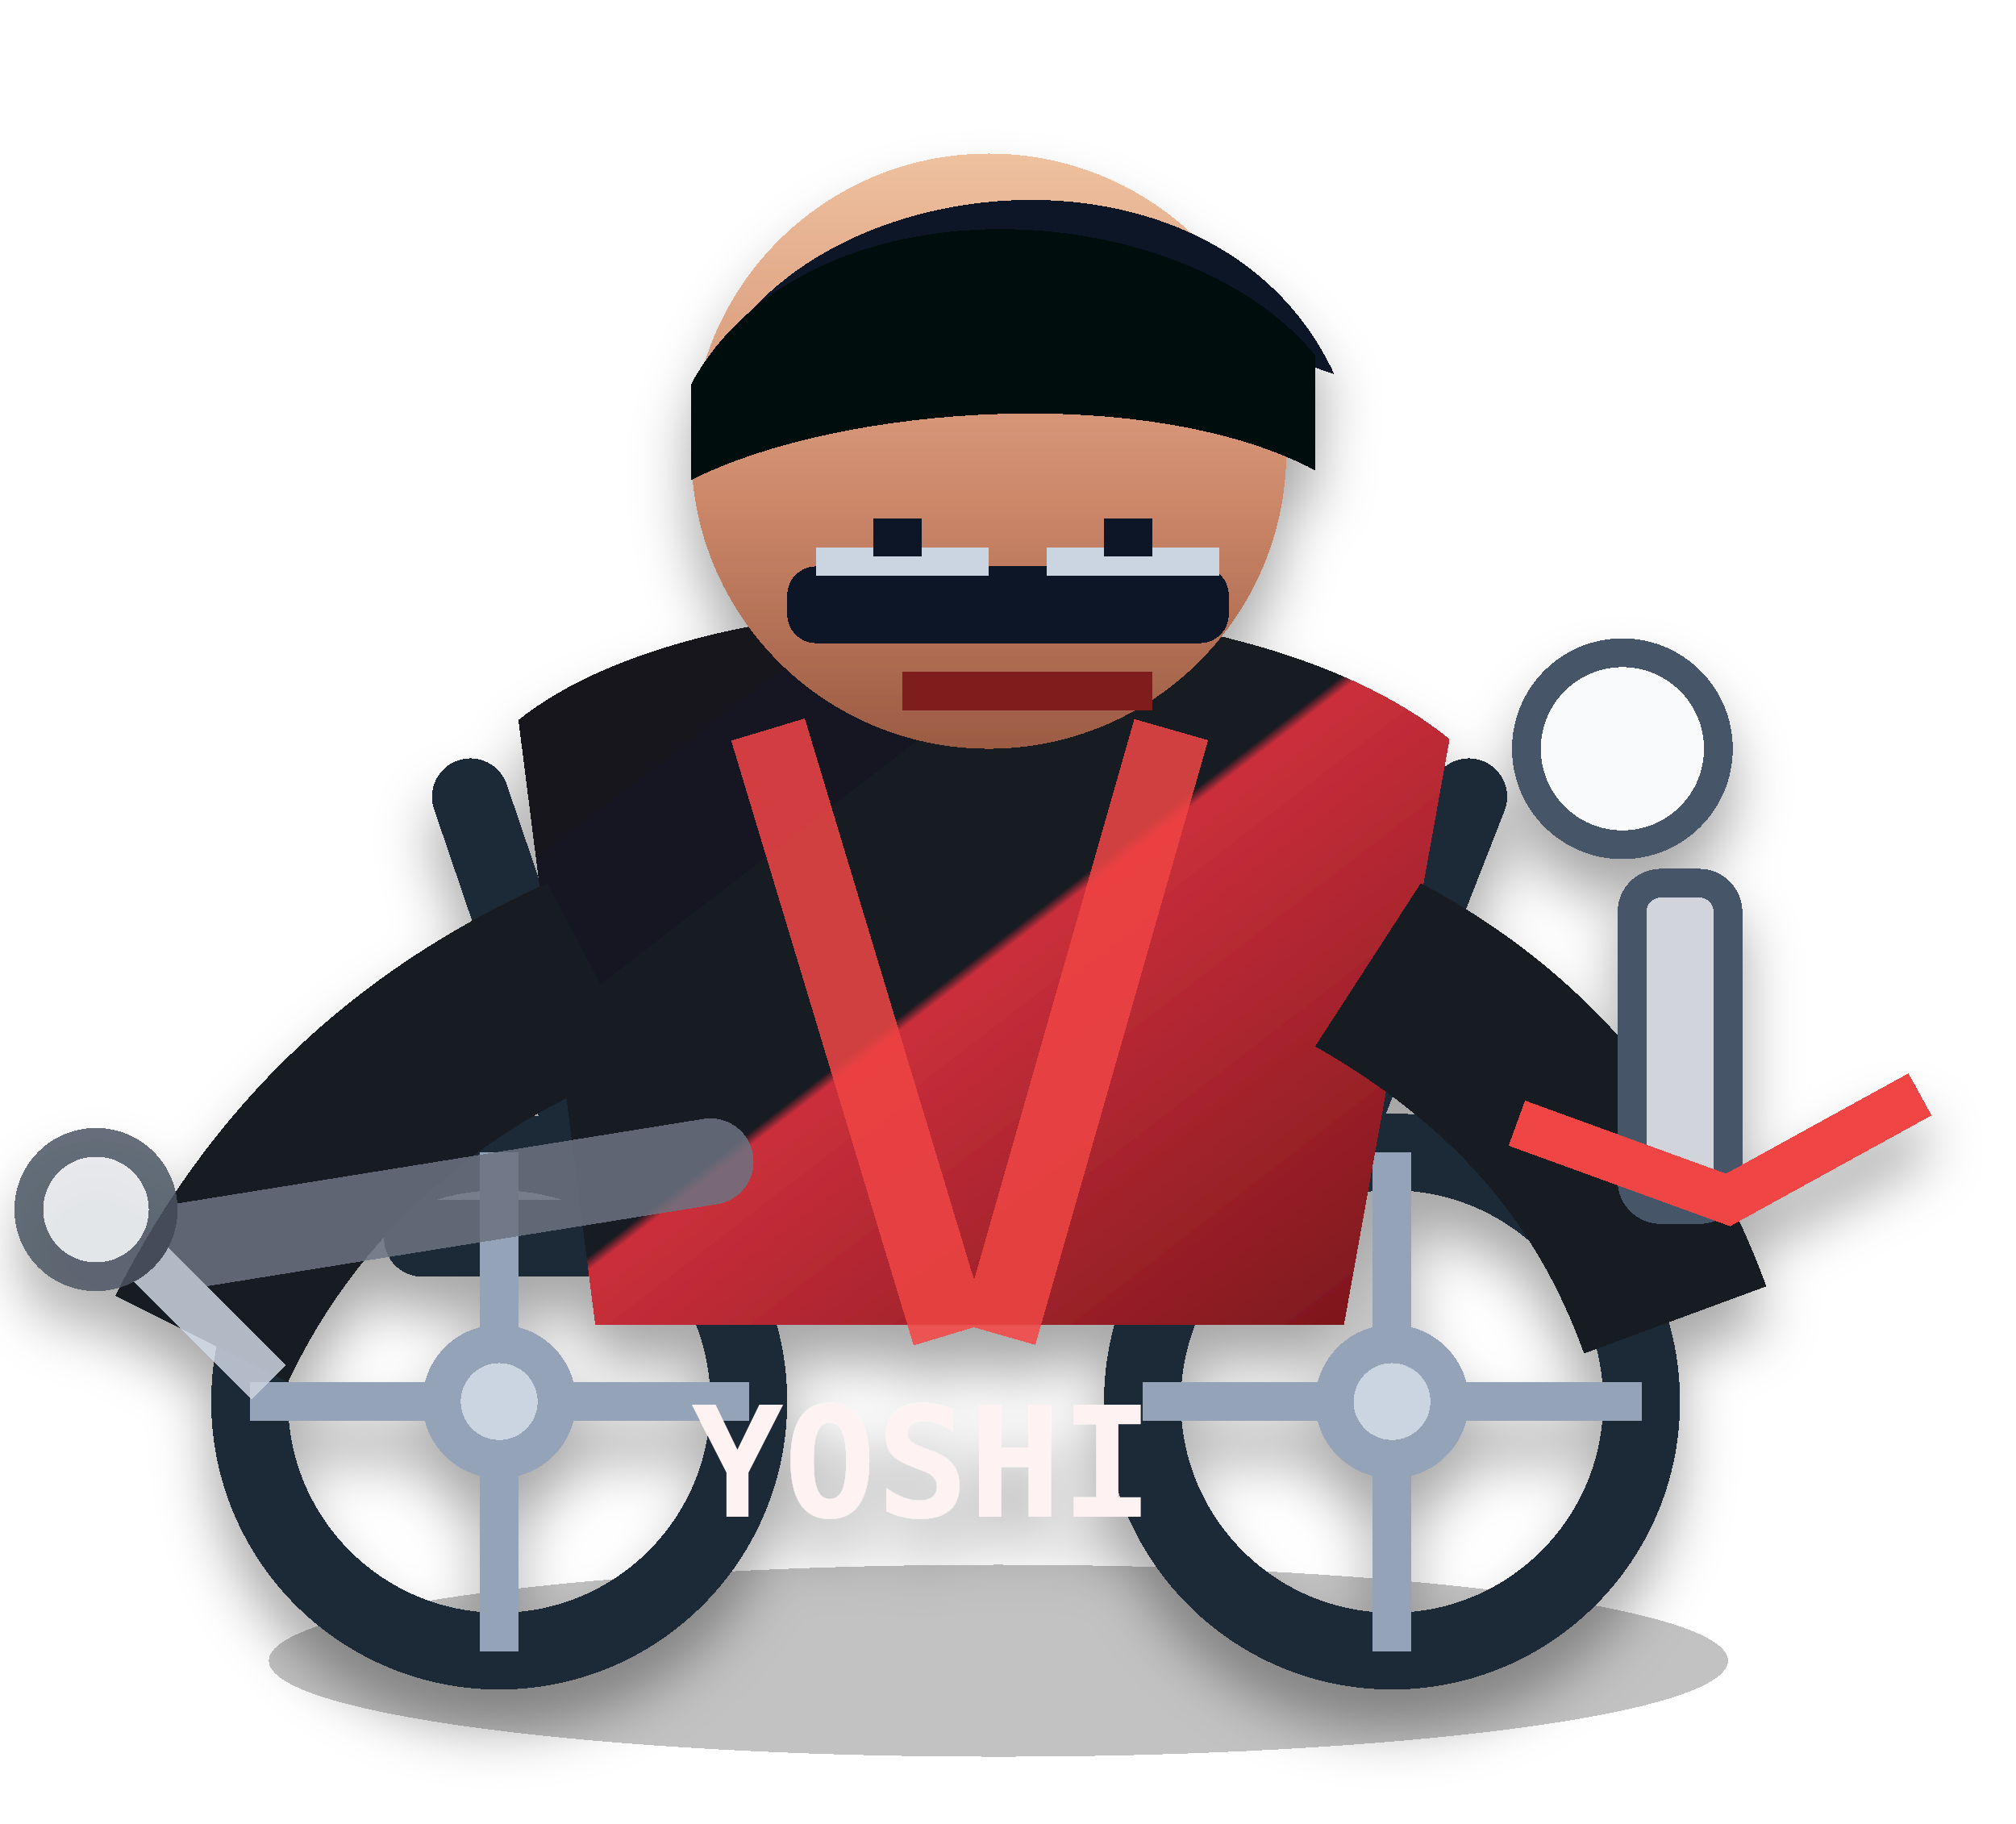
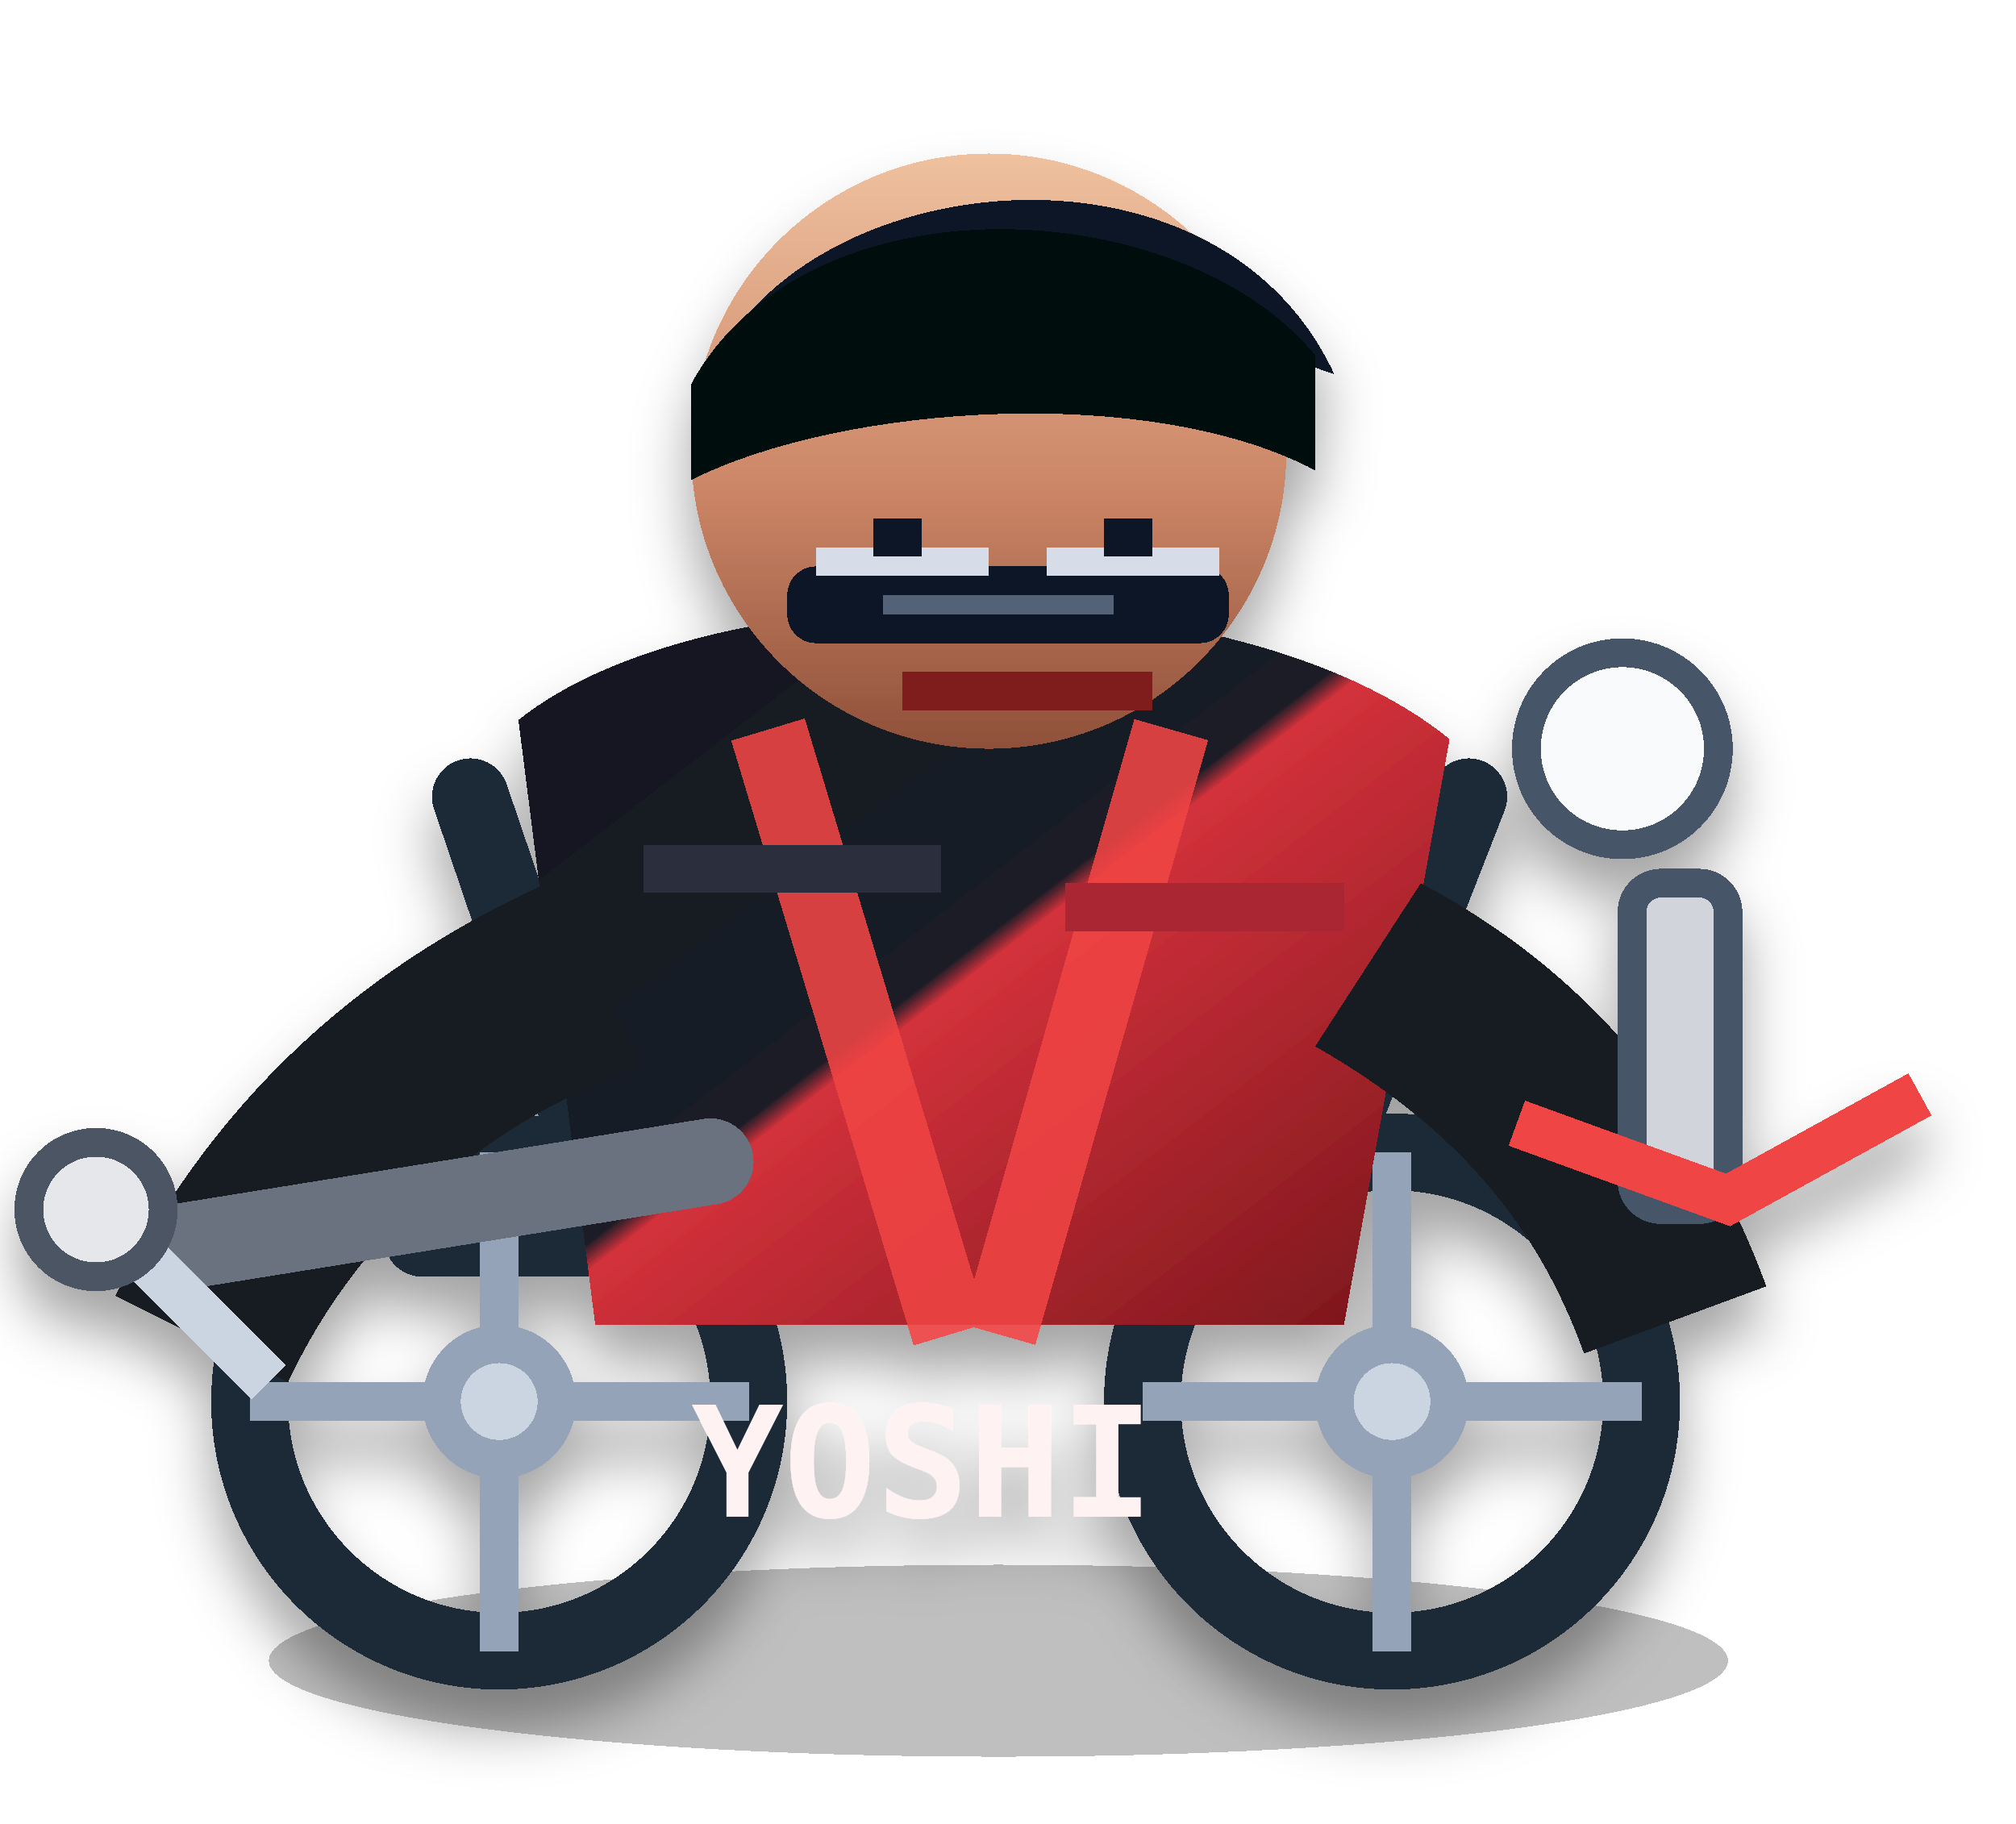
<svg xmlns="http://www.w3.org/2000/svg" viewBox="0 0 210 190" shape-rendering="crispEdges">
  <defs>
    <linearGradient id="skin" x1="0" x2="0" y1="0" y2="1">
      <stop offset="0" stop-color="#efc19f" />
-       <stop offset=".58" stop-color="#cd886a" />
-       <stop offset="1" stop-color="#9c5b43" />
+       <stop offset=".58" stop-color="#ca8465" />
+       <stop offset="1" stop-color="#8f503a" />
    </linearGradient>
    <linearGradient id="shirt" x1="0" x2="1" y1="0" y2="1">
-       <stop offset="0" stop-color="#15171e" />
-       <stop offset=".49" stop-color="#191b22" />
-       <stop offset=".50" stop-color="#cb2f3b" />
+       <stop offset="0" stop-color="#14171f" />
+       <stop offset=".48" stop-color="#1a1d27" />
+       <stop offset=".5" stop-color="#d3313b" />
      <stop offset="1" stop-color="#74151a" />
    </linearGradient>
    <filter id="shadow" x="-20%" y="-20%" width="140%" height="140%">
-       <feDropShadow dx="0" dy="4" stdDeviation="3" flood-color="#000" flood-opacity=".35" />
+       <feDropShadow dx="0" dy="4" stdDeviation="3" flood-color="#000" flood-opacity=".36" />
    </filter>
  </defs>
-   <ellipse cx="104" cy="173" rx="76" ry="10" fill="#000" opacity=".24" />
+   <ellipse cx="104" cy="173" rx="76" ry="10" fill="#000" opacity=".25" />
  <g filter="url(#shadow)">
    <g stroke="#1f2937" stroke-width="8" fill="none" stroke-linecap="round" stroke-linejoin="round">
      <path d="M44 129h91l18-46" />
      <path d="M65 130L49 83" />
      <circle cx="52" cy="146" r="26" />
      <circle cx="145" cy="146" r="26" />
    </g>
    <g stroke="#94a3b8" stroke-width="4" fill="none">
      <path d="M52 120v52M26 146h52M145 120v52M119 146h52" />
      <circle cx="52" cy="146" r="6" fill="#cbd5e1" />
      <circle cx="145" cy="146" r="6" fill="#cbd5e1" />
+       <path d="M75 130l58-31" />
    </g>
    <path d="M54 75c20-16 75-16 97 2l-11 61H62z" fill="url(#shirt)" />
-     <path d="M80 76l19 63M122 76l-18 63" stroke="#ef4444" stroke-width="8" opacity=".86" />
+     <path d="M80 76l19 63M122 76l-18 63" stroke="#ef4444" stroke-width="8" opacity=".88" />
+     <rect x="67" y="88" width="31" height="5" fill="#2b2f3c" />
+     <rect x="111" y="92" width="29" height="5" fill="#a92730" />
    <path d="M57 92c-20 9-35 23-45 43l18 9c7-15 20-27 37-33z" fill="#191b22" />
    <path d="M148 92c17 9 29 23 36 42l-19 7c-5-14-14-24-28-32z" fill="#191b22" />
    <circle cx="103" cy="47" r="31" fill="url(#skin)" />
    <path d="M73 42c6-24 53-31 66-3-19-7-43-6-66 3z" fill="#111827" />
    <path d="M72 50c16-8 48-10 65-1V37c-14-17-53-19-65 3z" fill="#05070c" />
    <rect x="82" y="59" width="46" height="8" rx="3" fill="#111827" />
-     <rect x="85" y="57" width="18" height="3" fill="#cbd5e1" />
-     <rect x="109" y="57" width="18" height="3" fill="#cbd5e1" />
+     <rect x="85" y="57" width="18" height="3" fill="#d7dde8" />
+     <rect x="109" y="57" width="18" height="3" fill="#d7dde8" />
    <rect x="91" y="54" width="5" height="4" fill="#111827" />
    <rect x="115" y="54" width="5" height="4" fill="#111827" />
    <rect x="94" y="70" width="26" height="4" fill="#7f1d1d" />
-     <g opacity=".85">
-       <path d="M18 130l56-9" stroke="#6b7280" stroke-width="9" stroke-linecap="round" />
-       <path d="M10 126l18 18" stroke="#cbd5e1" stroke-width="5" />
-       <circle cx="10" cy="126" r="7" fill="#e5e7eb" stroke="#4b5563" stroke-width="3" />
-     </g>
-     <g>
-       <circle cx="169" cy="78" r="10" fill="#f8fafc" stroke="#475569" stroke-width="3" />
-       <rect x="170" y="92" width="10" height="34" rx="3" fill="#d1d5db" stroke="#475569" stroke-width="3" />
-       <path d="M158 117l22 8 20-11" stroke="#ef4444" stroke-width="5" fill="none" />
-     </g>
+     <rect x="92" y="62" width="24" height="2" fill="#64748b" opacity=".8" />
+     <path d="M18 130l56-9" stroke="#6b7280" stroke-width="9" stroke-linecap="round" />
+     <path d="M10 126l18 18" stroke="#cbd5e1" stroke-width="5" />
+     <circle cx="10" cy="126" r="7" fill="#e5e7eb" stroke="#4b5563" stroke-width="3" />
+     <circle cx="169" cy="78" r="10" fill="#f8fafc" stroke="#475569" stroke-width="3" />
+     <rect x="170" y="92" width="10" height="34" rx="3" fill="#d1d5db" stroke="#475569" stroke-width="3" />
+     <path d="M158 117l22 8 20-11" stroke="#ef4444" stroke-width="5" fill="none" />
    <text x="72" y="158" font-family="monospace" font-size="16" font-weight="900" fill="#fef2f2">YOSHI</text>
  </g>
</svg>
